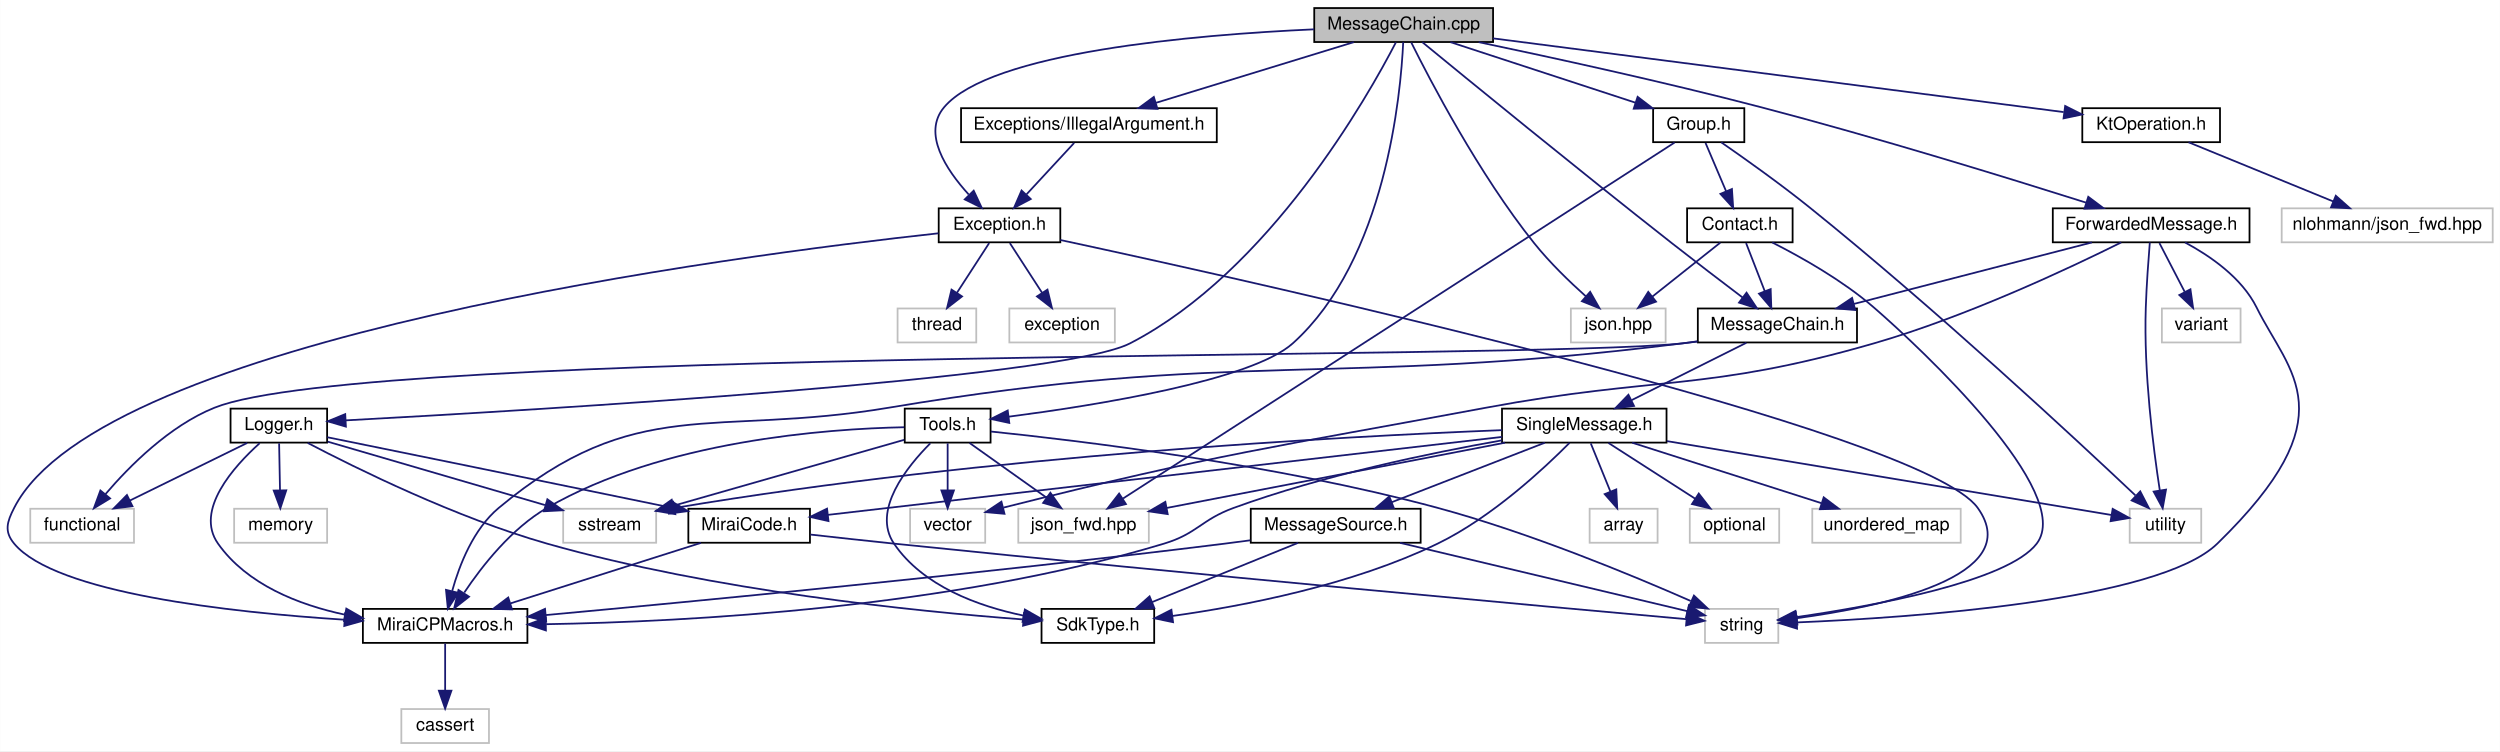
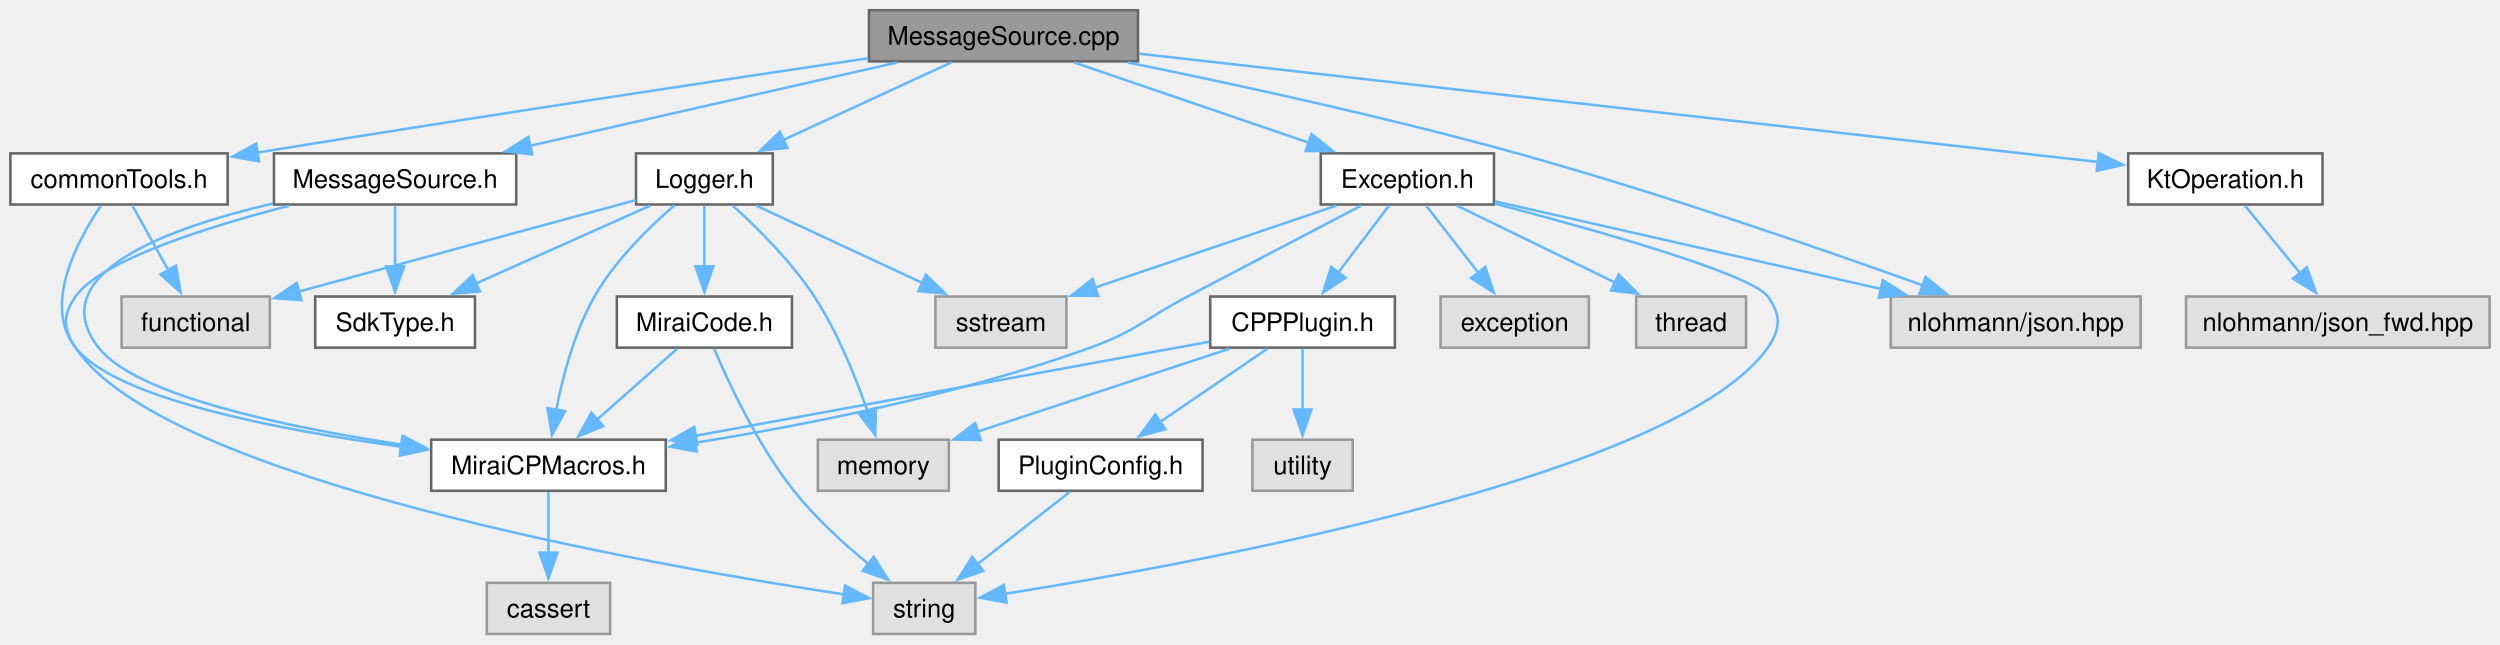
- <svg xmlns="http://www.w3.org/2000/svg" xmlns:xlink="http://www.w3.org/1999/xlink" width="1398pt" height="420pt" viewBox="0.00 0.00 1397.85 420.00">
-   <g id="graph0" class="graph" transform="scale(1 1) rotate(0) translate(4 416)">
-     <polygon fill="white" stroke="transparent" points="-4,4 -4,-416 1393.85,-416 1393.85,4 -4,4" />
-     <g id="node1" class="node">
-       <g id="a_node1">
-         <a xlink:title=" ">
-           <polygon fill="#bfbfbf" stroke="black" points="730.85,-392.5 730.85,-411.5 830.85,-411.5 830.85,-392.5 730.85,-392.5" />
-           <text text-anchor="middle" x="780.85" y="-399.5" font-family="Helvetica,sans-Serif" font-size="10.00">MessageChain.cpp</text>
-         </a>
-       </g>
-     </g>
-     <g id="node2" class="node">
-       <g id="a_node2">
-         <a xlink:href="a00143.html" target="_top" xlink:title=" ">
-           <polygon fill="white" stroke="black" points="945.35,-224.5 945.35,-243.5 1034.35,-243.5 1034.35,-224.5 945.35,-224.5" />
-           <text text-anchor="middle" x="989.85" y="-231.5" font-family="Helvetica,sans-Serif" font-size="10.00">MessageChain.h</text>
-         </a>
-       </g>
-     </g>
-     <g id="edge1" class="edge">
-       <path fill="none" stroke="midnightblue" d="M791.32,-392.39C815.64,-372.43 877.93,-321.51 930.85,-280 943.93,-269.74 958.82,-258.38 970.37,-249.64" />
-       <polygon fill="midnightblue" stroke="midnightblue" points="972.59,-252.35 978.47,-243.54 968.38,-246.77 972.59,-252.35" />
-     </g>
-     <g id="node17" class="node">
-       <g id="a_node17">
-         <a xlink:href="a00122.html" target="_top" xlink:title=" ">
-           <polygon fill="white" stroke="black" points="520.85,-280.5 520.85,-299.5 588.85,-299.5 588.85,-280.5 520.85,-280.5" />
-           <text text-anchor="middle" x="554.85" y="-287.5" font-family="Helvetica,sans-Serif" font-size="10.00">Exception.h</text>
-         </a>
-       </g>
-     </g>
-     <g id="edge21" class="edge">
-       <path fill="none" stroke="midnightblue" d="M730.75,-399.6C663.58,-396.54 549.74,-386.82 523.85,-356 511.61,-341.44 524.87,-321.23 537.64,-307.22" />
-       <polygon fill="midnightblue" stroke="midnightblue" points="540.42,-309.39 544.91,-299.79 535.41,-304.49 540.42,-309.39" />
-     </g>
-     <g id="node20" class="node">
-       <g id="a_node20">
-         <a xlink:href="a00323.html" target="_top" xlink:title=" ">
-           <polygon fill="white" stroke="black" points="533.35,-336.5 533.35,-355.5 676.35,-355.5 676.35,-336.5 533.35,-336.5" />
-           <text text-anchor="middle" x="604.85" y="-343.5" font-family="Helvetica,sans-Serif" font-size="10.00">Exceptions/IllegalArgument.h</text>
-         </a>
-       </g>
-     </g>
-     <g id="edge26" class="edge">
-       <path fill="none" stroke="midnightblue" d="M752.96,-392.44C723.09,-383.28 675.53,-368.69 642.39,-358.52" />
-       <polygon fill="midnightblue" stroke="midnightblue" points="643.19,-355.1 632.61,-355.52 641.14,-361.8 643.19,-355.1" />
-     </g>
-     <g id="node21" class="node">
-       <g id="a_node21">
-         <a xlink:href="a00125.html" target="_top" xlink:title=" ">
-           <polygon fill="white" stroke="black" points="1143.85,-280.5 1143.85,-299.5 1253.85,-299.5 1253.85,-280.5 1143.85,-280.5" />
-           <text text-anchor="middle" x="1198.85" y="-287.5" font-family="Helvetica,sans-Serif" font-size="10.00">ForwardedMessage.h</text>
-         </a>
-       </g>
-     </g>
-     <g id="edge28" class="edge">
-       <path fill="none" stroke="midnightblue" d="M822.8,-392.43C863.41,-383.94 926.61,-370.17 980.85,-356 1045.23,-339.18 1119.3,-316.34 1162.41,-302.7" />
-       <polygon fill="midnightblue" stroke="midnightblue" points="1163.69,-305.96 1172.17,-299.6 1161.57,-299.29 1163.69,-305.96" />
-     </g>
-     <g id="node24" class="node">
-       <g id="a_node24">
-         <a xlink:href="a00131.html" target="_top" xlink:title=" ">
-           <polygon fill="white" stroke="black" points="920.35,-336.5 920.35,-355.5 971.35,-355.5 971.35,-336.5 920.35,-336.5" />
-           <text text-anchor="middle" x="945.85" y="-343.5" font-family="Helvetica,sans-Serif" font-size="10.00">Group.h</text>
-         </a>
-       </g>
-     </g>
-     <g id="edge34" class="edge">
-       <path fill="none" stroke="midnightblue" d="M806.99,-392.44C834.95,-383.29 879.46,-368.73 910.52,-358.56" />
-       <polygon fill="midnightblue" stroke="midnightblue" points="911.68,-361.86 920.1,-355.43 909.5,-355.21 911.68,-361.86" />
-     </g>
-     <g id="node26" class="node">
-       <g id="a_node26">
-         <a xlink:title=" ">
-           <polygon fill="white" stroke="#bfbfbf" points="874.35,-224.5 874.35,-243.5 927.35,-243.5 927.35,-224.5 874.35,-224.5" />
-           <text text-anchor="middle" x="900.85" y="-231.5" font-family="Helvetica,sans-Serif" font-size="10.00">json.hpp</text>
-         </a>
-       </g>
-     </g>
-     <g id="edge57" class="edge">
-       <path fill="none" stroke="midnightblue" d="M785.09,-392.28C795.33,-371.66 822.88,-318.69 853.85,-280 862.47,-269.22 873.58,-258.48 882.82,-250.2" />
-       <polygon fill="midnightblue" stroke="midnightblue" points="885.13,-252.82 890.36,-243.61 880.53,-247.55 885.13,-252.82" />
-     </g>
-     <g id="node27" class="node">
-       <g id="a_node27">
-         <a xlink:href="a00353.html" target="_top" xlink:title=" ">
-           <polygon fill="white" stroke="black" points="1160.35,-336.5 1160.35,-355.5 1237.35,-355.5 1237.35,-336.5 1160.35,-336.5" />
-           <text text-anchor="middle" x="1198.85" y="-343.5" font-family="Helvetica,sans-Serif" font-size="10.00">KtOperation.h</text>
-         </a>
-       </g>
-     </g>
-     <g id="edge41" class="edge">
-       <path fill="none" stroke="midnightblue" d="M830.85,-394.54C911.63,-384.1 1069.85,-363.67 1149.93,-353.32" />
-       <polygon fill="midnightblue" stroke="midnightblue" points="1150.76,-356.74 1160.23,-351.99 1149.86,-349.8 1150.76,-356.74" />
-     </g>
-     <g id="node29" class="node">
-       <g id="a_node29">
-         <a xlink:href="a00137.html" target="_top" xlink:title=" ">
-           <polygon fill="white" stroke="black" points="124.85,-168.5 124.85,-187.5 178.85,-187.5 178.85,-168.5 124.85,-168.5" />
-           <text text-anchor="middle" x="151.85" y="-175.5" font-family="Helvetica,sans-Serif" font-size="10.00">Logger.h</text>
-         </a>
-       </g>
-     </g>
-     <g id="edge43" class="edge">
-       <path fill="none" stroke="midnightblue" d="M776.52,-392.33C761.14,-362.58 705.83,-264.21 627.85,-224 589.2,-204.07 294.88,-186.62 189.35,-180.94" />
-       <polygon fill="midnightblue" stroke="midnightblue" points="189.34,-177.43 179.17,-180.4 188.97,-184.42 189.34,-177.43" />
-     </g>
-     <g id="node31" class="node">
-       <g id="a_node31">
+ <svg xmlns="http://www.w3.org/2000/svg" xmlns:xlink="http://www.w3.org/1999/xlink" width="978pt" height="252pt" viewBox="0.00 0.00 977.88 252.00">
+   <g id="graph0" class="graph" transform="scale(1 1) rotate(0) translate(4 248)">
+     <g id="Node000001" class="node">
+       <g id="a_Node000001">
+         <a xlink:title=" ">
+           <polygon fill="#999999" stroke="#666666" points="441.12,-244 335.88,-244 335.88,-224 441.12,-224 441.12,-244" />
+           <text text-anchor="middle" x="388.5" y="-230.5" font-family="Helvetica,sans-Serif" font-size="10.00">MessageSource.cpp</text>
+         </a>
+       </g>
+     </g>
+     <g id="Node000002" class="node">
+       <g id="a_Node000002">
+         <a xlink:href="a00086.html" target="_top" xlink:title=" ">
+           <polygon fill="white" stroke="#666666" points="197.88,-188 103.12,-188 103.12,-168 197.88,-168 197.88,-188" />
+           <text text-anchor="middle" x="150.5" y="-174.5" font-family="Helvetica,sans-Serif" font-size="10.00">MessageSource.h</text>
+         </a>
+       </g>
+     </g>
+     <g id="edge1_Node000001_Node000002" class="edge">
+       <g id="a_edge1_Node000001_Node000002">
+         <a xlink:title=" ">
+           <path fill="none" stroke="#63b8ff" d="M346.77,-223.53C306.88,-214.48 246.57,-200.8 203.33,-190.99" />
+           <polygon fill="#63b8ff" stroke="#63b8ff" points="204.18,-187.59 193.66,-188.79 202.63,-194.42 204.18,-187.59" />
+         </a>
+       </g>
+     </g>
+     <g id="Node000007" class="node">
+       <g id="a_Node000007">
+         <a xlink:href="a00059.html" target="_top" xlink:title=" ">
+           <polygon fill="white" stroke="#666666" points="580.38,-188 512.62,-188 512.62,-168 580.38,-168 580.38,-188" />
+           <text text-anchor="middle" x="546.5" y="-174.5" font-family="Helvetica,sans-Serif" font-size="10.00">Exception.h</text>
+         </a>
+       </g>
+     </g>
+     <g id="edge6_Node000001_Node000007" class="edge">
+       <g id="a_edge6_Node000001_Node000007">
+         <a xlink:title=" ">
+           <path fill="none" stroke="#63b8ff" d="M416.02,-223.59C441.47,-214.9 479.53,-201.89 507.99,-192.16" />
+           <polygon fill="#63b8ff" stroke="#63b8ff" points="509,-195.52 517.33,-188.97 506.74,-188.89 509,-195.52" />
+         </a>
+       </g>
+     </g>
+     <g id="Node000012" class="node">
+       <g id="a_Node000012">
+         <a xlink:title=" ">
+           <polygon fill="#e0e0e0" stroke="#999999" points="833.38,-132 735.62,-132 735.62,-112 833.38,-112 833.38,-132" />
+           <text text-anchor="middle" x="784.5" y="-118.5" font-family="Helvetica,sans-Serif" font-size="10.00">nlohmann/json.hpp</text>
+         </a>
+       </g>
+     </g>
+     <g id="edge33_Node000001_Node000012" class="edge">
+       <g id="a_edge33_Node000001_Node000012">
+         <a xlink:title=" ">
+           <path fill="none" stroke="#63b8ff" d="M437.17,-223.55C478.09,-215.25 537.99,-202.31 589.5,-188 645.52,-172.44 709.21,-150.36 748.12,-136.36" />
+           <polygon fill="#63b8ff" stroke="#63b8ff" points="749.26,-139.67 757.47,-132.98 746.87,-133.09 749.26,-139.67" />
+         </a>
+       </g>
+     </g>
+     <g id="Node000016" class="node">
+       <g id="a_Node000016">
+         <a xlink:href="a00362.html" target="_top" xlink:title=" ">
+           <polygon fill="white" stroke="#666666" points="904.5,-188 828.5,-188 828.5,-168 904.5,-168 904.5,-188" />
+           <text text-anchor="middle" x="866.5" y="-174.5" font-family="Helvetica,sans-Serif" font-size="10.00">KtOperation.h</text>
+         </a>
+       </g>
+     </g>
+     <g id="edge19_Node000001_Node000016" class="edge">
+       <g id="a_edge19_Node000001_Node000016">
+         <a xlink:title=" ">
+           <path fill="none" stroke="#63b8ff" d="M441.48,-227.01C534.51,-216.51 725.95,-194.88 816.69,-184.63" />
+           <polygon fill="#63b8ff" stroke="#63b8ff" points="816.98,-188.12 826.52,-183.52 816.19,-181.16 816.98,-188.12" />
+         </a>
+       </g>
+     </g>
+     <g id="Node000018" class="node">
+       <g id="a_Node000018">
        <a xlink:href="a00167.html" target="_top" xlink:title=" ">
-           <polygon fill="white" stroke="black" points="501.85,-168.5 501.85,-187.5 549.85,-187.5 549.85,-168.5 501.85,-168.5" />
-           <text text-anchor="middle" x="525.85" y="-175.5" font-family="Helvetica,sans-Serif" font-size="10.00">Tools.h</text>
-         </a>
-       </g>
-     </g>
-     <g id="edge50" class="edge">
-       <path fill="none" stroke="midnightblue" d="M780.6,-392.43C779.27,-363.82 770.94,-270.76 718.85,-224 695.71,-203.23 609.04,-189.36 560.08,-183" />
-       <polygon fill="midnightblue" stroke="midnightblue" points="560.32,-179.5 549.96,-181.72 559.44,-186.44 560.32,-179.5" />
-     </g>
-     <g id="node3" class="node">
-       <g id="a_node3">
+           <polygon fill="white" stroke="#666666" points="298.25,-188 244.75,-188 244.75,-168 298.25,-168 298.25,-188" />
+           <text text-anchor="middle" x="271.5" y="-174.5" font-family="Helvetica,sans-Serif" font-size="10.00">Logger.h</text>
+         </a>
+       </g>
+     </g>
+     <g id="edge21_Node000001_Node000018" class="edge">
+       <g id="a_edge21_Node000001_Node000018">
+         <a xlink:title=" ">
+           <path fill="none" stroke="#63b8ff" d="M368.12,-223.59C349.94,-215.21 323.07,-202.8 302.28,-193.21" />
+           <polygon fill="#63b8ff" stroke="#63b8ff" points="303.96,-190.13 293.41,-189.11 301.03,-196.48 303.96,-190.13" />
+         </a>
+       </g>
+     </g>
+     <g id="Node000021" class="node">
+       <g id="a_Node000021">
+         <a xlink:href="a00047.html" target="_top" xlink:title=" ">
+           <polygon fill="white" stroke="#666666" points="85,-188 0,-188 0,-168 85,-168 85,-188" />
+           <text text-anchor="middle" x="42.5" y="-174.5" font-family="Helvetica,sans-Serif" font-size="10.00">commonTools.h</text>
+         </a>
+       </g>
+     </g>
+     <g id="edge30_Node000001_Node000021" class="edge">
+       <g id="a_edge30_Node000001_Node000021">
+         <a xlink:title=" ">
+           <path fill="none" stroke="#63b8ff" d="M335.61,-225.22C279.07,-216.84 186.5,-202.9 96.57,-188.31" />
+           <polygon fill="#63b8ff" stroke="#63b8ff" points="97.26,-184.88 86.83,-186.73 96.14,-191.79 97.26,-184.88" />
+         </a>
+       </g>
+     </g>
+     <g id="Node000003" class="node">
+       <g id="a_Node000003">
+         <a xlink:href="a00041.html" target="_top" xlink:title=" ">
+           <polygon fill="white" stroke="#666666" points="256.38,-76 164.62,-76 164.62,-56 256.38,-56 256.38,-76" />
+           <text text-anchor="middle" x="210.5" y="-62.5" font-family="Helvetica,sans-Serif" font-size="10.00">MiraiCPMacros.h</text>
+         </a>
+       </g>
+     </g>
+     <g id="edge2_Node000002_Node000003" class="edge">
+       <g id="a_edge2_Node000002_Node000003">
+         <a xlink:title=" ">
+           <path fill="none" stroke="#63b8ff" d="M102.68,-168.38C61.56,-158.82 12.13,-140.81 34.5,-112 49.08,-93.23 107.5,-80.96 153.09,-74.05" />
+           <polygon fill="#63b8ff" stroke="#63b8ff" points="153.48,-77.53 162.87,-72.62 152.47,-70.6 153.48,-77.53" />
+         </a>
+       </g>
+     </g>
+     <g id="Node000005" class="node">
+       <g id="a_Node000005">
+         <a xlink:href="a00062.html" target="_top" xlink:title=" ">
+           <polygon fill="white" stroke="#666666" points="181.75,-132 119.25,-132 119.25,-112 181.75,-112 181.75,-132" />
+           <text text-anchor="middle" x="150.5" y="-118.5" font-family="Helvetica,sans-Serif" font-size="10.00">SdkType.h</text>
+         </a>
+       </g>
+     </g>
+     <g id="edge4_Node000002_Node000005" class="edge">
+       <g id="a_edge4_Node000002_Node000005">
+         <a xlink:title=" ">
+           <path fill="none" stroke="#63b8ff" d="M150.5,-167.59C150.5,-161.01 150.5,-151.96 150.5,-143.73" />
+           <polygon fill="#63b8ff" stroke="#63b8ff" points="154,-143.81 150.5,-133.81 147,-143.81 154,-143.81" />
+         </a>
+       </g>
+     </g>
+     <g id="Node000006" class="node">
+       <g id="a_Node000006">
+         <a xlink:title=" ">
+           <polygon fill="#e0e0e0" stroke="#999999" points="377.5,-20 337.5,-20 337.5,0 377.5,0 377.5,-20" />
+           <text text-anchor="middle" x="357.5" y="-6.5" font-family="Helvetica,sans-Serif" font-size="10.00">string</text>
+         </a>
+       </g>
+     </g>
+     <g id="edge5_Node000002_Node000006" class="edge">
+       <g id="a_edge5_Node000002_Node000006">
+         <a xlink:title=" ">
+           <path fill="none" stroke="#63b8ff" d="M109.07,-167.52C76.65,-159.17 35.45,-146.15 25.5,-132 20.39,-124.73 20.61,-119.43 25.5,-112 59.29,-60.65 250.2,-26.98 326.24,-15.44" />
+           <polygon fill="#63b8ff" stroke="#63b8ff" points="326.55,-18.93 335.92,-14 325.52,-12.01 326.55,-18.93" />
+         </a>
+       </g>
+     </g>
+     <g id="Node000004" class="node">
+       <g id="a_Node000004">
+         <a xlink:title=" ">
+           <polygon fill="#e0e0e0" stroke="#999999" points="234.62,-20 186.38,-20 186.38,0 234.62,0 234.62,-20" />
+           <text text-anchor="middle" x="210.5" y="-6.5" font-family="Helvetica,sans-Serif" font-size="10.00">cassert</text>
+         </a>
+       </g>
+     </g>
+     <g id="edge3_Node000003_Node000004" class="edge">
+       <g id="a_edge3_Node000003_Node000004">
+         <a xlink:title=" ">
+           <path fill="none" stroke="#63b8ff" d="M210.5,-55.59C210.5,-49.01 210.5,-39.96 210.5,-31.73" />
+           <polygon fill="#63b8ff" stroke="#63b8ff" points="214,-31.81 210.5,-21.81 207,-31.81 214,-31.81" />
+         </a>
+       </g>
+     </g>
+     <g id="edge7_Node000007_Node000003" class="edge">
+       <g id="a_edge7_Node000007_Node000003">
+         <a xlink:title=" ">
+           <path fill="none" stroke="#63b8ff" d="M528.37,-167.53C510.96,-158.43 483.93,-144.29 460.5,-132 443.6,-123.13 440.45,-118.49 422.5,-112 371.66,-93.63 311.12,-81.7 267.77,-74.78" />
+           <polygon fill="#63b8ff" stroke="#63b8ff" points="268.5,-71.35 258.08,-73.27 267.43,-78.26 268.5,-71.35" />
+         </a>
+       </g>
+     </g>
+     <g id="edge17_Node000007_Node000006" class="edge">
+       <g id="a_edge17_Node000007_Node000006">
+         <a xlink:title=" ">
+           <path fill="none" stroke="#63b8ff" d="M580.67,-168.35C620.29,-157.97 681.02,-140.87 687.5,-132 692.74,-124.82 692.59,-119.29 687.5,-112 652.56,-62 464.45,-27.65 388.92,-15.68" />
+           <polygon fill="#63b8ff" stroke="#63b8ff" points="389.72,-12.26 379.3,-14.18 388.64,-19.18 389.72,-12.26" />
+         </a>
+       </g>
+     </g>
+     <g id="Node000008" class="node">
+       <g id="a_Node000008">
+         <a xlink:href="a00101.html" target="_top" xlink:title=" ">
+           <polygon fill="white" stroke="#666666" points="541.62,-132 469.38,-132 469.38,-112 541.62,-112 541.62,-132" />
+           <text text-anchor="middle" x="505.5" y="-118.5" font-family="Helvetica,sans-Serif" font-size="10.00">CPPPlugin.h</text>
+         </a>
+       </g>
+     </g>
+     <g id="edge8_Node000007_Node000008" class="edge">
+       <g id="a_edge8_Node000007_Node000008">
+         <a xlink:title=" ">
+           <path fill="none" stroke="#63b8ff" d="M539.36,-167.59C533.89,-160.39 526.18,-150.23 519.49,-141.43" />
+           <polygon fill="#63b8ff" stroke="#63b8ff" points="522.31,-139.35 513.48,-133.5 516.73,-143.58 522.31,-139.35" />
+         </a>
+       </g>
+     </g>
+     <g id="edge14_Node000007_Node000012" class="edge">
+       <g id="a_edge14_Node000007_Node000012">
+         <a xlink:title=" ">
+           <path fill="none" stroke="#63b8ff" d="M580.85,-169.21C620.45,-160.22 685.99,-145.35 731.99,-134.91" />
+           <polygon fill="#63b8ff" stroke="#63b8ff" points="732.5,-138.39 741.47,-132.76 730.95,-131.56 732.5,-138.39" />
+         </a>
+       </g>
+     </g>
+     <g id="Node000013" class="node">
+       <g id="a_Node000013">
+         <a xlink:title=" ">
+           <polygon fill="#e0e0e0" stroke="#999999" points="617.5,-132 559.5,-132 559.5,-112 617.5,-112 617.5,-132" />
+           <text text-anchor="middle" x="588.5" y="-118.5" font-family="Helvetica,sans-Serif" font-size="10.00">exception</text>
+         </a>
+       </g>
+     </g>
+     <g id="edge15_Node000007_Node000013" class="edge">
+       <g id="a_edge15_Node000007_Node000013">
+         <a xlink:title=" ">
+           <path fill="none" stroke="#63b8ff" d="M553.82,-167.59C559.48,-160.32 567.49,-150.02 574.39,-141.15" />
+           <polygon fill="#63b8ff" stroke="#63b8ff" points="576.96,-143.54 580.34,-133.49 571.44,-139.24 576.96,-143.54" />
+         </a>
+       </g>
+     </g>
+     <g id="Node000014" class="node">
+       <g id="a_Node000014">
+         <a xlink:title=" ">
+           <polygon fill="#e0e0e0" stroke="#999999" points="413.12,-132 361.88,-132 361.88,-112 413.12,-112 413.12,-132" />
+           <text text-anchor="middle" x="387.5" y="-118.5" font-family="Helvetica,sans-Serif" font-size="10.00">sstream</text>
+         </a>
+       </g>
+     </g>
+     <g id="edge16_Node000007_Node000014" class="edge">
+       <g id="a_edge16_Node000007_Node000014">
+         <a xlink:title=" ">
+           <path fill="none" stroke="#63b8ff" d="M518.8,-167.59C492.65,-158.71 453.24,-145.33 424.42,-135.54" />
+           <polygon fill="#63b8ff" stroke="#63b8ff" points="425.59,-132.24 414.99,-132.34 423.34,-138.87 425.59,-132.24" />
+         </a>
+       </g>
+     </g>
+     <g id="Node000015" class="node">
+       <g id="a_Node000015">
+         <a xlink:title=" ">
+           <polygon fill="#e0e0e0" stroke="#999999" points="679,-132 636,-132 636,-112 679,-112 679,-132" />
+           <text text-anchor="middle" x="657.5" y="-118.5" font-family="Helvetica,sans-Serif" font-size="10.00">thread</text>
+         </a>
+       </g>
+     </g>
+     <g id="edge18_Node000007_Node000015" class="edge">
+       <g id="a_edge18_Node000007_Node000015">
+         <a xlink:title=" ">
+           <path fill="none" stroke="#63b8ff" d="M565.83,-167.59C582.92,-159.28 608.1,-147.03 627.75,-137.47" />
+           <polygon fill="#63b8ff" stroke="#63b8ff" points="629.19,-140.66 636.65,-133.14 626.13,-134.37 629.19,-140.66" />
+         </a>
+       </g>
+     </g>
+     <g id="edge9_Node000008_Node000003" class="edge">
+       <g id="a_edge9_Node000008_Node000003">
+         <a xlink:title=" ">
+           <path fill="none" stroke="#63b8ff" d="M469.03,-114.32C418.71,-105.11 327.45,-88.41 267.92,-77.51" />
+           <polygon fill="#63b8ff" stroke="#63b8ff" points="268.78,-74.11 258.31,-75.75 267.52,-81 268.78,-74.11" />
+         </a>
+       </g>
+     </g>
+     <g id="Node000009" class="node">
+       <g id="a_Node000009">
        <a xlink:href="a00044.html" target="_top" xlink:title=" ">
-           <polygon fill="white" stroke="black" points="198.85,-56.5 198.85,-75.5 290.85,-75.5 290.85,-56.5 198.85,-56.5" />
-           <text text-anchor="middle" x="244.85" y="-63.5" font-family="Helvetica,sans-Serif" font-size="10.00">MiraiCPMacros.h</text>
-         </a>
-       </g>
-     </g>
-     <g id="edge2" class="edge">
-       <path fill="none" stroke="midnightblue" d="M945.07,-225.11C942.29,-224.71 939.53,-224.34 936.85,-224 740.4,-199.4 688.1,-220.75 492.85,-188 394.19,-171.45 351.69,-196.05 274.85,-132 260.7,-120.2 252.88,-100.28 248.8,-85.59" />
-       <polygon fill="midnightblue" stroke="midnightblue" points="252.13,-84.49 246.37,-75.6 245.33,-86.15 252.13,-84.49" />
-     </g>
-     <g id="node5" class="node">
-       <g id="a_node5">
-         <a xlink:href="a00161.html" target="_top" xlink:title=" ">
-           <polygon fill="white" stroke="black" points="835.85,-168.5 835.85,-187.5 927.85,-187.5 927.85,-168.5 835.85,-168.5" />
-           <text text-anchor="middle" x="881.85" y="-175.5" font-family="Helvetica,sans-Serif" font-size="10.00">SingleMessage.h</text>
-         </a>
-       </g>
-     </g>
-     <g id="edge4" class="edge">
-       <path fill="none" stroke="midnightblue" d="M972.5,-224.32C955.18,-215.66 928.33,-202.24 908.35,-192.25" />
-       <polygon fill="midnightblue" stroke="midnightblue" points="909.67,-189 899.16,-187.65 906.54,-195.26 909.67,-189" />
-     </g>
-     <g id="node16" class="node">
-       <g id="a_node16">
-         <a xlink:title=" ">
-           <polygon fill="white" stroke="#bfbfbf" points="12.85,-112.5 12.85,-131.5 70.85,-131.5 70.85,-112.5 12.85,-112.5" />
-           <text text-anchor="middle" x="41.85" y="-119.5" font-family="Helvetica,sans-Serif" font-size="10.00">functional</text>
-         </a>
-       </g>
-     </g>
-     <g id="edge20" class="edge">
-       <path fill="none" stroke="midnightblue" d="M945.08,-225C942.3,-224.62 939.54,-224.29 936.85,-224 846.05,-214.34 200.57,-222.06 115.85,-188 90.68,-177.88 68.29,-155.35 54.9,-139.67" />
-       <polygon fill="midnightblue" stroke="midnightblue" points="57.48,-137.29 48.42,-131.78 52.07,-141.73 57.48,-137.29" />
-     </g>
-     <g id="node4" class="node">
-       <g id="a_node4">
-         <a xlink:title=" ">
-           <polygon fill="white" stroke="#bfbfbf" points="220.35,-0.5 220.35,-19.5 269.35,-19.5 269.35,-0.5 220.35,-0.5" />
-           <text text-anchor="middle" x="244.85" y="-7.5" font-family="Helvetica,sans-Serif" font-size="10.00">cassert</text>
-         </a>
-       </g>
-     </g>
-     <g id="edge3" class="edge">
-       <path fill="none" stroke="midnightblue" d="M244.85,-56.08C244.85,-49.01 244.85,-38.86 244.85,-29.99" />
-       <polygon fill="midnightblue" stroke="midnightblue" points="248.35,-29.75 244.85,-19.75 241.35,-29.75 248.35,-29.75" />
-     </g>
-     <g id="edge5" class="edge">
-       <path fill="none" stroke="midnightblue" d="M835.77,-169.76C795.45,-162.64 735.7,-150.19 685.85,-132 667.55,-125.32 665.5,-117.62 646.85,-112 527.47,-76.03 380.34,-68.31 301.36,-66.95" />
-       <polygon fill="midnightblue" stroke="midnightblue" points="301.19,-63.45 291.14,-66.81 301.09,-70.45 301.19,-63.45" />
-     </g>
-     <g id="node6" class="node">
-       <g id="a_node6">
-         <a xlink:href="a00146.html" target="_top" xlink:title=" ">
-           <polygon fill="white" stroke="black" points="695.35,-112.5 695.35,-131.5 790.35,-131.5 790.35,-112.5 695.35,-112.5" />
-           <text text-anchor="middle" x="742.85" y="-119.5" font-family="Helvetica,sans-Serif" font-size="10.00">MessageSource.h</text>
-         </a>
-       </g>
-     </g>
-     <g id="edge6" class="edge">
-       <path fill="none" stroke="midnightblue" d="M859.82,-168.44C836.74,-159.48 800.29,-145.31 774.21,-135.18" />
-       <polygon fill="midnightblue" stroke="midnightblue" points="775.36,-131.88 764.77,-131.52 772.82,-138.4 775.36,-131.88" />
-     </g>
-     <g id="node7" class="node">
-       <g id="a_node7">
-         <a xlink:href="a00158.html" target="_top" xlink:title=" ">
-           <polygon fill="white" stroke="black" points="578.35,-56.5 578.35,-75.5 641.35,-75.5 641.35,-56.5 578.35,-56.5" />
-           <text text-anchor="middle" x="609.85" y="-63.5" font-family="Helvetica,sans-Serif" font-size="10.00">SdkType.h</text>
-         </a>
-       </g>
-     </g>
-     <g id="edge13" class="edge">
-       <path fill="none" stroke="midnightblue" d="M873.63,-168.38C859.76,-154.37 830.25,-126.74 799.85,-112 751.97,-88.79 691.37,-77.12 651.65,-71.57" />
-       <polygon fill="midnightblue" stroke="midnightblue" points="651.9,-68.07 641.53,-70.23 650.98,-75.01 651.9,-68.07" />
-     </g>
-     <g id="node9" class="node">
-       <g id="a_node9">
-         <a xlink:href="a00149.html" target="_top" xlink:title=" ">
-           <polygon fill="white" stroke="black" points="380.85,-112.5 380.85,-131.5 448.85,-131.5 448.85,-112.5 380.85,-112.5" />
-           <text text-anchor="middle" x="414.85" y="-119.5" font-family="Helvetica,sans-Serif" font-size="10.00">MiraiCode.h</text>
-         </a>
-       </g>
-     </g>
-     <g id="edge10" class="edge">
-       <path fill="none" stroke="midnightblue" d="M835.79,-171.67C745.7,-161.26 547.27,-138.31 458.85,-128.09" />
-       <polygon fill="midnightblue" stroke="midnightblue" points="459.22,-124.61 448.88,-126.94 458.41,-131.56 459.22,-124.61" />
-     </g>
-     <g id="node10" class="node">
-       <g id="a_node10">
-         <a xlink:title=" ">
-           <polygon fill="white" stroke="#bfbfbf" points="884.85,-112.5 884.85,-131.5 922.85,-131.5 922.85,-112.5 884.85,-112.5" />
-           <text text-anchor="middle" x="903.85" y="-119.5" font-family="Helvetica,sans-Serif" font-size="10.00">array</text>
-         </a>
-       </g>
-     </g>
-     <g id="edge14" class="edge">
-       <path fill="none" stroke="midnightblue" d="M885.48,-168.08C888.46,-160.77 892.77,-150.18 896.47,-141.1" />
-       <polygon fill="midnightblue" stroke="midnightblue" points="899.75,-142.33 900.28,-131.75 893.27,-139.69 899.75,-142.33" />
-     </g>
-     <g id="node11" class="node">
-       <g id="a_node11">
-         <a xlink:title=" ">
-           <polygon fill="white" stroke="#bfbfbf" points="565.35,-112.5 565.35,-131.5 638.35,-131.5 638.35,-112.5 565.35,-112.5" />
-           <text text-anchor="middle" x="601.85" y="-119.5" font-family="Helvetica,sans-Serif" font-size="10.00">json_fwd.hpp</text>
-         </a>
-       </g>
-     </g>
-     <g id="edge15" class="edge">
-       <path fill="none" stroke="midnightblue" d="M837.48,-168.44C785.87,-158.49 701.05,-142.13 648.49,-131.99" />
-       <polygon fill="midnightblue" stroke="midnightblue" points="648.9,-128.51 638.42,-130.05 647.58,-135.38 648.9,-128.51" />
-     </g>
-     <g id="node12" class="node">
-       <g id="a_node12">
-         <a xlink:title=" ">
-           <polygon fill="white" stroke="#bfbfbf" points="940.85,-112.5 940.85,-131.5 990.85,-131.5 990.85,-112.5 940.85,-112.5" />
-           <text text-anchor="middle" x="965.85" y="-119.5" font-family="Helvetica,sans-Serif" font-size="10.00">optional</text>
-         </a>
-       </g>
-     </g>
-     <g id="edge16" class="edge">
-       <path fill="none" stroke="midnightblue" d="M895.34,-168.32C908.45,-159.9 928.56,-146.97 943.95,-137.07" />
-       <polygon fill="midnightblue" stroke="midnightblue" points="945.87,-140.01 952.39,-131.65 942.08,-134.12 945.87,-140.01" />
-     </g>
-     <g id="node13" class="node">
-       <g id="a_node13">
-         <a xlink:title=" ">
-           <polygon fill="white" stroke="#bfbfbf" points="310.85,-112.5 310.85,-131.5 362.85,-131.5 362.85,-112.5 310.85,-112.5" />
-           <text text-anchor="middle" x="336.85" y="-119.5" font-family="Helvetica,sans-Serif" font-size="10.00">sstream</text>
-         </a>
-       </g>
-     </g>
-     <g id="edge17" class="edge">
-       <path fill="none" stroke="midnightblue" d="M835.81,-175.46C747.66,-171.97 548.92,-161.47 373.07,-131.94" />
-       <polygon fill="midnightblue" stroke="midnightblue" points="373.57,-128.48 363.12,-130.25 372.39,-135.38 373.57,-128.48" />
-     </g>
-     <g id="node14" class="node">
-       <g id="a_node14">
-         <a xlink:title=" ">
-           <polygon fill="white" stroke="#bfbfbf" points="1009.35,-112.5 1009.35,-131.5 1092.35,-131.5 1092.35,-112.5 1009.35,-112.5" />
-           <text text-anchor="middle" x="1050.85" y="-119.5" font-family="Helvetica,sans-Serif" font-size="10.00">unordered_map</text>
-         </a>
-       </g>
-     </g>
-     <g id="edge18" class="edge">
-       <path fill="none" stroke="midnightblue" d="M908.63,-168.44C937.18,-159.32 982.58,-144.81 1014.38,-134.65" />
-       <polygon fill="midnightblue" stroke="midnightblue" points="1015.73,-137.89 1024.19,-131.52 1013.6,-131.23 1015.73,-137.89" />
-     </g>
-     <g id="node15" class="node">
-       <g id="a_node15">
-         <a xlink:title=" ">
-           <polygon fill="white" stroke="#bfbfbf" points="1186.85,-112.5 1186.85,-131.5 1226.85,-131.5 1226.85,-112.5 1186.85,-112.5" />
-           <text text-anchor="middle" x="1206.85" y="-119.5" font-family="Helvetica,sans-Serif" font-size="10.00">utility</text>
-         </a>
-       </g>
-     </g>
-     <g id="edge19" class="edge">
-       <path fill="none" stroke="midnightblue" d="M928.07,-169.32C995.57,-158.1 1119.28,-137.55 1176.43,-128.05" />
-       <polygon fill="midnightblue" stroke="midnightblue" points="1177.33,-131.45 1186.62,-126.36 1176.18,-124.55 1177.33,-131.45" />
-     </g>
-     <g id="edge7" class="edge">
-       <path fill="none" stroke="midnightblue" d="M695.15,-113.87C690.32,-113.21 685.49,-112.58 680.85,-112 544.74,-95.1 384.17,-79.69 301.05,-72.05" />
-       <polygon fill="midnightblue" stroke="midnightblue" points="301.34,-68.56 291.06,-71.14 300.7,-75.53 301.34,-68.56" />
-     </g>
-     <g id="edge8" class="edge">
-       <path fill="none" stroke="midnightblue" d="M721.77,-112.44C699.79,-103.52 665.11,-89.44 640.18,-79.32" />
-       <polygon fill="midnightblue" stroke="midnightblue" points="641.41,-76.04 630.82,-75.52 638.77,-82.52 641.41,-76.04" />
-     </g>
-     <g id="node8" class="node">
-       <g id="a_node8">
-         <a xlink:title=" ">
-           <polygon fill="white" stroke="#bfbfbf" points="949.35,-56.5 949.35,-75.5 990.35,-75.5 990.35,-56.5 949.35,-56.5" />
-           <text text-anchor="middle" x="969.85" y="-63.5" font-family="Helvetica,sans-Serif" font-size="10.00">string</text>
-         </a>
-       </g>
-     </g>
-     <g id="edge9" class="edge">
-       <path fill="none" stroke="midnightblue" d="M778.82,-112.44C823.19,-101.89 897.84,-84.13 939.47,-74.23" />
-       <polygon fill="midnightblue" stroke="midnightblue" points="940.38,-77.61 949.3,-71.89 938.76,-70.8 940.38,-77.61" />
-     </g>
-     <g id="edge12" class="edge">
-       <path fill="none" stroke="midnightblue" d="M387.91,-112.44C359.19,-103.32 313.52,-88.81 281.53,-78.65" />
-       <polygon fill="midnightblue" stroke="midnightblue" points="282.25,-75.21 271.66,-75.52 280.13,-81.88 282.25,-75.21" />
-     </g>
-     <g id="edge11" class="edge">
-       <path fill="none" stroke="midnightblue" d="M449.12,-117.07C463.55,-115.45 480.51,-113.58 495.85,-112 662.78,-94.8 863.05,-76.58 938.79,-69.78" />
-       <polygon fill="midnightblue" stroke="midnightblue" points="939.4,-73.23 949.05,-68.86 938.77,-66.26 939.4,-73.23" />
-     </g>
-     <g id="edge22" class="edge">
-       <path fill="none" stroke="midnightblue" d="M520.71,-285.54C408.03,-273.26 52.37,-227.28 3.85,-132 -0.19,-124.08 -1.83,-118.84 3.85,-112 26.84,-84.32 124.6,-73.57 188.32,-69.47" />
-       <polygon fill="midnightblue" stroke="midnightblue" points="188.86,-72.94 198.63,-68.84 188.44,-65.95 188.86,-72.94" />
-     </g>
-     <g id="edge24" class="edge">
-       <path fill="none" stroke="midnightblue" d="M588.86,-281.79C703.57,-257.13 1070.81,-175.32 1101.85,-132 1129.45,-93.49 1047.77,-76.66 1000.67,-70.31" />
-       <polygon fill="midnightblue" stroke="midnightblue" points="1001,-66.83 990.64,-69.05 1000.12,-73.77 1001,-66.83" />
-     </g>
-     <g id="node18" class="node">
-       <g id="a_node18">
-         <a xlink:title=" ">
-           <polygon fill="white" stroke="#bfbfbf" points="560.35,-224.5 560.35,-243.5 619.35,-243.5 619.35,-224.5 560.35,-224.5" />
-           <text text-anchor="middle" x="589.85" y="-231.5" font-family="Helvetica,sans-Serif" font-size="10.00">exception</text>
-         </a>
-       </g>
-     </g>
-     <g id="edge23" class="edge">
-       <path fill="none" stroke="midnightblue" d="M560.63,-280.08C565.52,-272.53 572.68,-261.49 578.68,-252.23" />
-       <polygon fill="midnightblue" stroke="midnightblue" points="581.67,-254.05 584.18,-243.75 575.8,-250.24 581.67,-254.05" />
-     </g>
-     <g id="node19" class="node">
-       <g id="a_node19">
-         <a xlink:title=" ">
-           <polygon fill="white" stroke="#bfbfbf" points="497.85,-224.5 497.85,-243.5 541.85,-243.5 541.85,-224.5 497.85,-224.5" />
-           <text text-anchor="middle" x="519.85" y="-231.5" font-family="Helvetica,sans-Serif" font-size="10.00">thread</text>
-         </a>
-       </g>
-     </g>
-     <g id="edge25" class="edge">
-       <path fill="none" stroke="midnightblue" d="M549.07,-280.08C544.18,-272.53 537.02,-261.49 531.02,-252.23" />
-       <polygon fill="midnightblue" stroke="midnightblue" points="533.9,-250.24 525.52,-243.75 528.02,-254.05 533.9,-250.24" />
-     </g>
-     <g id="edge27" class="edge">
-       <path fill="none" stroke="midnightblue" d="M596.59,-336.08C589.38,-328.3 578.74,-316.8 570,-307.37" />
-       <polygon fill="midnightblue" stroke="midnightblue" points="572.31,-304.71 562.95,-299.75 567.18,-309.47 572.31,-304.71" />
-     </g>
-     <g id="edge29" class="edge">
-       <path fill="none" stroke="midnightblue" d="M1165.73,-280.44C1129.73,-271.14 1072.08,-256.25 1032.66,-246.06" />
-       <polygon fill="midnightblue" stroke="midnightblue" points="1033.37,-242.63 1022.81,-243.52 1031.62,-249.41 1033.37,-242.63" />
-     </g>
-     <g id="edge30" class="edge">
-       <path fill="none" stroke="midnightblue" d="M1217.83,-280.4C1231.73,-272.95 1249.56,-260.74 1257.85,-244 1276.22,-206.89 1309.63,-183.86 1235.85,-112 1202.86,-79.87 1063.63,-70.55 1000.81,-67.95" />
-       <polygon fill="midnightblue" stroke="midnightblue" points="1000.84,-64.45 990.72,-67.57 1000.57,-71.45 1000.84,-64.45" />
-     </g>
-     <g id="edge31" class="edge">
-       <path fill="none" stroke="midnightblue" d="M1198.1,-280.38C1197.36,-271.33 1196.27,-256.68 1195.85,-244 1194.64,-207.77 1200.01,-165.64 1203.67,-141.87" />
-       <polygon fill="midnightblue" stroke="midnightblue" points="1207.16,-142.21 1205.3,-131.78 1200.25,-141.1 1207.16,-142.21" />
-     </g>
-     <g id="node22" class="node">
-       <g id="a_node22">
-         <a xlink:title=" ">
-           <polygon fill="white" stroke="#bfbfbf" points="1204.85,-224.5 1204.85,-243.5 1248.85,-243.5 1248.85,-224.5 1204.85,-224.5" />
-           <text text-anchor="middle" x="1226.85" y="-231.5" font-family="Helvetica,sans-Serif" font-size="10.00">variant</text>
-         </a>
-       </g>
-     </g>
-     <g id="edge32" class="edge">
-       <path fill="none" stroke="midnightblue" d="M1203.47,-280.08C1207.3,-272.69 1212.87,-261.95 1217.61,-252.81" />
-       <polygon fill="midnightblue" stroke="midnightblue" points="1220.81,-254.24 1222.31,-243.75 1214.6,-251.02 1220.81,-254.24" />
-     </g>
-     <g id="node23" class="node">
-       <g id="a_node23">
-         <a xlink:title=" ">
-           <polygon fill="white" stroke="#bfbfbf" points="504.85,-112.5 504.85,-131.5 546.85,-131.5 546.85,-112.5 504.85,-112.5" />
-           <text text-anchor="middle" x="525.85" y="-119.5" font-family="Helvetica,sans-Serif" font-size="10.00">vector</text>
-         </a>
-       </g>
-     </g>
-     <g id="edge33" class="edge">
-       <path fill="none" stroke="midnightblue" d="M1182.12,-280.45C1154.19,-266.54 1096,-239.04 1043.85,-224 949.91,-196.91 922.96,-205.9 826.85,-188 709.13,-166.08 676.78,-162.33 557.01,-132.14" />
-       <polygon fill="midnightblue" stroke="midnightblue" points="557.64,-128.68 547.09,-129.62 555.92,-135.47 557.64,-128.68" />
-     </g>
-     <g id="edge39" class="edge">
-       <path fill="none" stroke="midnightblue" d="M932.36,-336.3C879.91,-302.45 689.19,-179.37 623.93,-137.25" />
-       <polygon fill="midnightblue" stroke="midnightblue" points="625.54,-134.12 615.24,-131.64 621.74,-140.01 625.54,-134.12" />
-     </g>
-     <g id="edge40" class="edge">
-       <path fill="none" stroke="midnightblue" d="M958.47,-336.39C971.19,-327.58 991.27,-313.34 1007.85,-300 1077.93,-243.63 1156.4,-170.73 1190.05,-138.97" />
-       <polygon fill="midnightblue" stroke="midnightblue" points="1192.75,-141.23 1197.61,-131.82 1187.94,-136.15 1192.75,-141.23" />
-     </g>
-     <g id="node25" class="node">
-       <g id="a_node25">
-         <a xlink:href="a00056.html" target="_top" xlink:title=" ">
-           <polygon fill="white" stroke="black" points="939.35,-280.5 939.35,-299.5 998.35,-299.5 998.35,-280.5 939.35,-280.5" />
-           <text text-anchor="middle" x="968.85" y="-287.5" font-family="Helvetica,sans-Serif" font-size="10.00">Contact.h</text>
-         </a>
-       </g>
-     </g>
-     <g id="edge35" class="edge">
-       <path fill="none" stroke="midnightblue" d="M949.65,-336.08C952.76,-328.77 957.27,-318.18 961.14,-309.1" />
-       <polygon fill="midnightblue" stroke="midnightblue" points="964.42,-310.32 965.12,-299.75 957.98,-307.58 964.42,-310.32" />
-     </g>
-     <g id="edge36" class="edge">
-       <path fill="none" stroke="midnightblue" d="M972.32,-280.08C975.16,-272.77 979.28,-262.18 982.81,-253.1" />
-       <polygon fill="midnightblue" stroke="midnightblue" points="986.08,-254.34 986.44,-243.75 979.56,-251.8 986.08,-254.34" />
-     </g>
-     <g id="edge38" class="edge">
-       <path fill="none" stroke="midnightblue" d="M986.98,-280.4C1002.94,-272.32 1026.3,-259.22 1043.85,-244 1070.76,-220.66 1156.47,-140.31 1134.85,-112 1118.61,-90.75 1043.52,-77.12 1000.45,-70.91" />
-       <polygon fill="midnightblue" stroke="midnightblue" points="1000.88,-67.44 990.5,-69.53 999.92,-74.37 1000.88,-67.44" />
-     </g>
-     <g id="edge37" class="edge">
-       <path fill="none" stroke="midnightblue" d="M957.92,-280.32C947.67,-272.18 932.13,-259.84 919.85,-250.09" />
-       <polygon fill="midnightblue" stroke="midnightblue" points="921.98,-247.31 911.97,-243.83 917.63,-252.79 921.98,-247.31" />
-     </g>
-     <g id="node28" class="node">
-       <g id="a_node28">
-         <a xlink:title=" ">
-           <polygon fill="white" stroke="#bfbfbf" points="1271.85,-280.5 1271.85,-299.5 1389.85,-299.5 1389.85,-280.5 1271.85,-280.5" />
-           <text text-anchor="middle" x="1330.85" y="-287.5" font-family="Helvetica,sans-Serif" font-size="10.00">nlohmann/json_fwd.hpp</text>
-         </a>
-       </g>
-     </g>
-     <g id="edge42" class="edge">
-       <path fill="none" stroke="midnightblue" d="M1219.76,-336.44C1241.58,-327.52 1276,-313.44 1300.74,-303.32" />
-       <polygon fill="midnightblue" stroke="midnightblue" points="1302.1,-306.54 1310.03,-299.52 1299.45,-300.06 1302.1,-306.54" />
-     </g>
-     <g id="edge44" class="edge">
-       <path fill="none" stroke="midnightblue" d="M141.14,-168.17C126.8,-155.25 104.62,-130.72 117.85,-112 134.01,-89.13 162.82,-77.81 188.93,-72.24" />
-       <polygon fill="midnightblue" stroke="midnightblue" points="189.59,-75.67 198.77,-70.37 188.29,-68.8 189.59,-75.67" />
-     </g>
-     <g id="edge46" class="edge">
-       <path fill="none" stroke="midnightblue" d="M167.97,-168.32C194.9,-154.21 251.07,-126.44 301.85,-112 394.77,-85.58 508.11,-74.12 568.04,-69.6" />
-       <polygon fill="midnightblue" stroke="midnightblue" points="568.52,-73.08 578.24,-68.86 568.01,-66.1 568.52,-73.08" />
-     </g>
-     <g id="edge45" class="edge">
-       <path fill="none" stroke="midnightblue" d="M178.95,-171.5C218.7,-163.42 295.4,-147.8 370.48,-132.28" />
-       <polygon fill="midnightblue" stroke="midnightblue" points="371.5,-135.64 380.58,-130.19 370.08,-128.78 371.5,-135.64" />
-     </g>
-     <g id="edge49" class="edge">
-       <path fill="none" stroke="midnightblue" d="M179.15,-169.03C211.35,-159.63 265,-143.97 300.64,-133.57" />
-       <polygon fill="midnightblue" stroke="midnightblue" points="302.02,-136.81 310.64,-130.65 300.06,-130.09 302.02,-136.81" />
-     </g>
-     <g id="edge47" class="edge">
-       <path fill="none" stroke="midnightblue" d="M134.17,-168.32C116.45,-159.62 88.94,-146.12 68.56,-136.11" />
-       <polygon fill="midnightblue" stroke="midnightblue" points="70,-132.92 59.48,-131.65 66.91,-139.2 70,-132.92" />
-     </g>
-     <g id="node30" class="node">
-       <g id="a_node30">
-         <a xlink:title=" ">
-           <polygon fill="white" stroke="#bfbfbf" points="126.85,-112.5 126.85,-131.5 178.85,-131.5 178.85,-112.5 126.85,-112.5" />
-           <text text-anchor="middle" x="152.85" y="-119.5" font-family="Helvetica,sans-Serif" font-size="10.00">memory</text>
-         </a>
-       </g>
-     </g>
-     <g id="edge48" class="edge">
-       <path fill="none" stroke="midnightblue" d="M152.01,-168.08C152.14,-161.01 152.33,-150.86 152.5,-141.99" />
-       <polygon fill="midnightblue" stroke="midnightblue" points="156,-141.81 152.69,-131.75 149,-141.68 156,-141.81" />
-     </g>
-     <g id="edge51" class="edge">
-       <path fill="none" stroke="midnightblue" d="M501.53,-177.09C458.39,-176.22 366.91,-169.65 301.85,-132 282.03,-120.53 265.58,-99.64 255.54,-84.64" />
-       <polygon fill="midnightblue" stroke="midnightblue" points="258.21,-82.33 249.88,-75.79 252.31,-86.1 258.21,-82.33" />
-     </g>
-     <g id="edge52" class="edge">
-       <path fill="none" stroke="midnightblue" d="M516.16,-168.11C503.21,-155.12 483.26,-130.5 495.85,-112 512.01,-88.24 542.86,-77.02 568.39,-71.73" />
-       <polygon fill="midnightblue" stroke="midnightblue" points="569.03,-75.17 578.23,-69.92 567.76,-68.29 569.03,-75.17" />
-     </g>
-     <g id="edge55" class="edge">
-       <path fill="none" stroke="midnightblue" d="M550.02,-174.69C598.19,-169.73 709.33,-156.47 799.85,-132 850.99,-118.18 908.06,-94.58 941.36,-79.94" />
-       <polygon fill="midnightblue" stroke="midnightblue" points="943.18,-82.96 950.89,-75.71 940.33,-76.57 943.18,-82.96" />
-     </g>
-     <g id="edge53" class="edge">
-       <path fill="none" stroke="midnightblue" d="M538.06,-168.32C549.62,-160.11 567.22,-147.6 581.01,-137.81" />
-       <polygon fill="midnightblue" stroke="midnightblue" points="583.29,-140.48 589.42,-131.83 579.24,-134.77 583.29,-140.48" />
-     </g>
-     <g id="edge54" class="edge">
-       <path fill="none" stroke="midnightblue" d="M501.53,-170.05C468.9,-160.73 410.71,-144.1 372.96,-133.32" />
-       <polygon fill="midnightblue" stroke="midnightblue" points="373.47,-129.82 362.89,-130.44 371.55,-136.55 373.47,-129.82" />
-     </g>
-     <g id="edge56" class="edge">
-       <path fill="none" stroke="midnightblue" d="M525.85,-168.08C525.85,-161.01 525.85,-150.86 525.85,-141.99" />
-       <polygon fill="midnightblue" stroke="midnightblue" points="529.35,-141.75 525.85,-131.75 522.35,-141.75 529.35,-141.75" />
+           <polygon fill="white" stroke="#666666" points="466.38,-76 386.62,-76 386.62,-56 466.38,-56 466.38,-76" />
+           <text text-anchor="middle" x="426.5" y="-62.5" font-family="Helvetica,sans-Serif" font-size="10.00">PluginConfig.h</text>
+         </a>
+       </g>
+     </g>
+     <g id="edge10_Node000008_Node000009" class="edge">
+       <g id="a_edge10_Node000008_Node000009">
+         <a xlink:title=" ">
+           <path fill="none" stroke="#63b8ff" d="M491.74,-111.59C480.14,-103.67 463.3,-92.16 449.64,-82.82" />
+           <polygon fill="#63b8ff" stroke="#63b8ff" points="451.85,-80.09 441.62,-77.33 447.9,-85.87 451.85,-80.09" />
+         </a>
+       </g>
+     </g>
+     <g id="Node000010" class="node">
+       <g id="a_Node000010">
+         <a xlink:title=" ">
+           <polygon fill="#e0e0e0" stroke="#999999" points="367.12,-76 315.88,-76 315.88,-56 367.12,-56 367.12,-76" />
+           <text text-anchor="middle" x="341.5" y="-62.5" font-family="Helvetica,sans-Serif" font-size="10.00">memory</text>
+         </a>
+       </g>
+     </g>
+     <g id="edge12_Node000008_Node000010" class="edge">
+       <g id="a_edge12_Node000008_Node000010">
+         <a xlink:title=" ">
+           <path fill="none" stroke="#63b8ff" d="M476.93,-111.59C449.59,-102.59 408.21,-88.97 378.39,-79.15" />
+           <polygon fill="#63b8ff" stroke="#63b8ff" points="379.61,-75.86 369.01,-76.06 377.42,-82.51 379.61,-75.86" />
+         </a>
+       </g>
+     </g>
+     <g id="Node000011" class="node">
+       <g id="a_Node000011">
+         <a xlink:title=" ">
+           <polygon fill="#e0e0e0" stroke="#999999" points="525.12,-76 485.88,-76 485.88,-56 525.12,-56 525.12,-76" />
+           <text text-anchor="middle" x="505.5" y="-62.5" font-family="Helvetica,sans-Serif" font-size="10.00">utility</text>
+         </a>
+       </g>
+     </g>
+     <g id="edge13_Node000008_Node000011" class="edge">
+       <g id="a_edge13_Node000008_Node000011">
+         <a xlink:title=" ">
+           <path fill="none" stroke="#63b8ff" d="M505.5,-111.59C505.5,-105.01 505.5,-95.96 505.5,-87.73" />
+           <polygon fill="#63b8ff" stroke="#63b8ff" points="509,-87.81 505.5,-77.81 502,-87.81 509,-87.81" />
+         </a>
+       </g>
+     </g>
+     <g id="edge11_Node000009_Node000006" class="edge">
+       <g id="a_edge11_Node000009_Node000006">
+         <a xlink:title=" ">
+           <path fill="none" stroke="#63b8ff" d="M414.48,-55.59C404.49,-47.77 390.04,-36.46 378.19,-27.19" />
+           <polygon fill="#63b8ff" stroke="#63b8ff" points="380.61,-24.64 370.57,-21.23 376.29,-30.15 380.61,-24.64" />
+         </a>
+       </g>
+     </g>
+     <g id="Node000017" class="node">
+       <g id="a_Node000017">
+         <a xlink:title=" ">
+           <polygon fill="#e0e0e0" stroke="#999999" points="969.88,-132 851.12,-132 851.12,-112 969.88,-112 969.88,-132" />
+           <text text-anchor="middle" x="910.5" y="-118.5" font-family="Helvetica,sans-Serif" font-size="10.00">nlohmann/json_fwd.hpp</text>
+         </a>
+       </g>
+     </g>
+     <g id="edge20_Node000016_Node000017" class="edge">
+       <g id="a_edge20_Node000016_Node000017">
+         <a xlink:title=" ">
+           <path fill="none" stroke="#63b8ff" d="M874.16,-167.59C880.09,-160.32 888.49,-150.02 895.71,-141.15" />
+           <polygon fill="#63b8ff" stroke="#63b8ff" points="898.36,-143.43 901.97,-133.47 892.94,-139.01 898.36,-143.43" />
+         </a>
+       </g>
+     </g>
+     <g id="edge22_Node000018_Node000003" class="edge">
+       <g id="a_edge22_Node000018_Node000003">
+         <a xlink:title=" ">
+           <path fill="none" stroke="#63b8ff" d="M259.99,-167.83C250.25,-159.47 236.61,-146.28 228.5,-132 220.7,-118.26 216.12,-100.96 213.54,-87.66" />
+           <polygon fill="#63b8ff" stroke="#63b8ff" points="217,-87.15 211.88,-77.87 210.1,-88.31 217,-87.15" />
+         </a>
+       </g>
+     </g>
+     <g id="edge26_Node000018_Node000005" class="edge">
+       <g id="a_edge26_Node000018_Node000005">
+         <a xlink:title=" ">
+           <path fill="none" stroke="#63b8ff" d="M250.42,-167.59C231.54,-159.17 203.58,-146.69 182.04,-137.07" />
+           <polygon fill="#63b8ff" stroke="#63b8ff" points="183.68,-133.98 173.12,-133.1 180.83,-140.37 183.68,-133.98" />
+         </a>
+       </g>
+     </g>
+     <g id="edge28_Node000018_Node000010" class="edge">
+       <g id="a_edge28_Node000018_Node000010">
+         <a xlink:title=" ">
+           <path fill="none" stroke="#63b8ff" d="M282.58,-167.56C292.05,-159.04 305.52,-145.76 314.5,-132 323.6,-118.05 330.66,-100.54 335.28,-87.2" />
+           <polygon fill="#63b8ff" stroke="#63b8ff" points="338.57,-88.38 338.35,-77.79 331.92,-86.21 338.57,-88.38" />
+         </a>
+       </g>
+     </g>
+     <g id="edge29_Node000018_Node000014" class="edge">
+       <g id="a_edge29_Node000018_Node000014">
+         <a xlink:title=" ">
+           <path fill="none" stroke="#63b8ff" d="M291.71,-167.59C309.73,-159.21 336.37,-146.8 356.98,-137.21" />
+           <polygon fill="#63b8ff" stroke="#63b8ff" points="358.18,-140.51 365.76,-133.12 355.22,-134.17 358.18,-140.51" />
+         </a>
+       </g>
+     </g>
+     <g id="Node000019" class="node">
+       <g id="a_Node000019">
+         <a xlink:href="a00068.html" target="_top" xlink:title=" ">
+           <polygon fill="white" stroke="#666666" points="305.75,-132 237.25,-132 237.25,-112 305.75,-112 305.75,-132" />
+           <text text-anchor="middle" x="271.5" y="-118.5" font-family="Helvetica,sans-Serif" font-size="10.00">MiraiCode.h</text>
+         </a>
+       </g>
+     </g>
+     <g id="edge23_Node000018_Node000019" class="edge">
+       <g id="a_edge23_Node000018_Node000019">
+         <a xlink:title=" ">
+           <path fill="none" stroke="#63b8ff" d="M271.5,-167.59C271.5,-161.01 271.5,-151.96 271.5,-143.73" />
+           <polygon fill="#63b8ff" stroke="#63b8ff" points="275,-143.81 271.5,-133.81 268,-143.81 275,-143.81" />
+         </a>
+       </g>
+     </g>
+     <g id="Node000020" class="node">
+       <g id="a_Node000020">
+         <a xlink:title=" ">
+           <polygon fill="#e0e0e0" stroke="#999999" points="101.5,-132 43.5,-132 43.5,-112 101.5,-112 101.5,-132" />
+           <text text-anchor="middle" x="72.5" y="-118.5" font-family="Helvetica,sans-Serif" font-size="10.00">functional</text>
+         </a>
+       </g>
+     </g>
+     <g id="edge27_Node000018_Node000020" class="edge">
+       <g id="a_edge27_Node000018_Node000020">
+         <a xlink:title=" ">
+           <path fill="none" stroke="#63b8ff" d="M244.66,-169.72C210.77,-160.52 152.15,-144.61 112.85,-133.95" />
+           <polygon fill="#63b8ff" stroke="#63b8ff" points="113.85,-130.59 103.28,-131.35 112.01,-137.35 113.85,-130.59" />
+         </a>
+       </g>
+     </g>
+     <g id="edge25_Node000019_Node000003" class="edge">
+       <g id="a_edge25_Node000019_Node000003">
+         <a xlink:title=" ">
+           <path fill="none" stroke="#63b8ff" d="M260.87,-111.59C252.22,-103.93 239.77,-92.91 229.42,-83.75" />
+           <polygon fill="#63b8ff" stroke="#63b8ff" points="231.94,-81.31 222.14,-77.3 227.3,-86.55 231.94,-81.31" />
+         </a>
+       </g>
+     </g>
+     <g id="edge24_Node000019_Node000006" class="edge">
+       <g id="a_edge24_Node000019_Node000006">
+         <a xlink:title=" ">
+           <path fill="none" stroke="#63b8ff" d="M275.32,-111.55C280.94,-98.31 292.32,-73.87 306.5,-56 314.96,-45.35 326.13,-35.17 335.86,-27.2" />
+           <polygon fill="#63b8ff" stroke="#63b8ff" points="337.75,-30.17 343.42,-21.22 333.41,-24.67 337.75,-30.17" />
+         </a>
+       </g>
+     </g>
+     <g id="edge31_Node000021_Node000003" class="edge">
+       <g id="a_edge31_Node000021_Node000003">
+         <a xlink:title=" ">
+           <path fill="none" stroke="#63b8ff" d="M35.46,-167.58C26.2,-153.94 12.53,-128.51 25.5,-112 41.19,-92.03 104.72,-79.82 152.98,-73.25" />
+           <polygon fill="#63b8ff" stroke="#63b8ff" points="153.3,-76.74 162.77,-71.97 152.4,-69.8 153.3,-76.74" />
+         </a>
+       </g>
+     </g>
+     <g id="edge32_Node000021_Node000020" class="edge">
+       <g id="a_edge32_Node000021_Node000020">
+         <a xlink:title=" ">
+           <path fill="none" stroke="#63b8ff" d="M47.73,-167.59C51.6,-160.63 57.01,-150.89 61.78,-142.29" />
+           <polygon fill="#63b8ff" stroke="#63b8ff" points="64.8,-144.06 66.6,-133.62 58.68,-140.66 64.8,-144.06" />
+         </a>
+       </g>
    </g>
  </g>
</svg>
